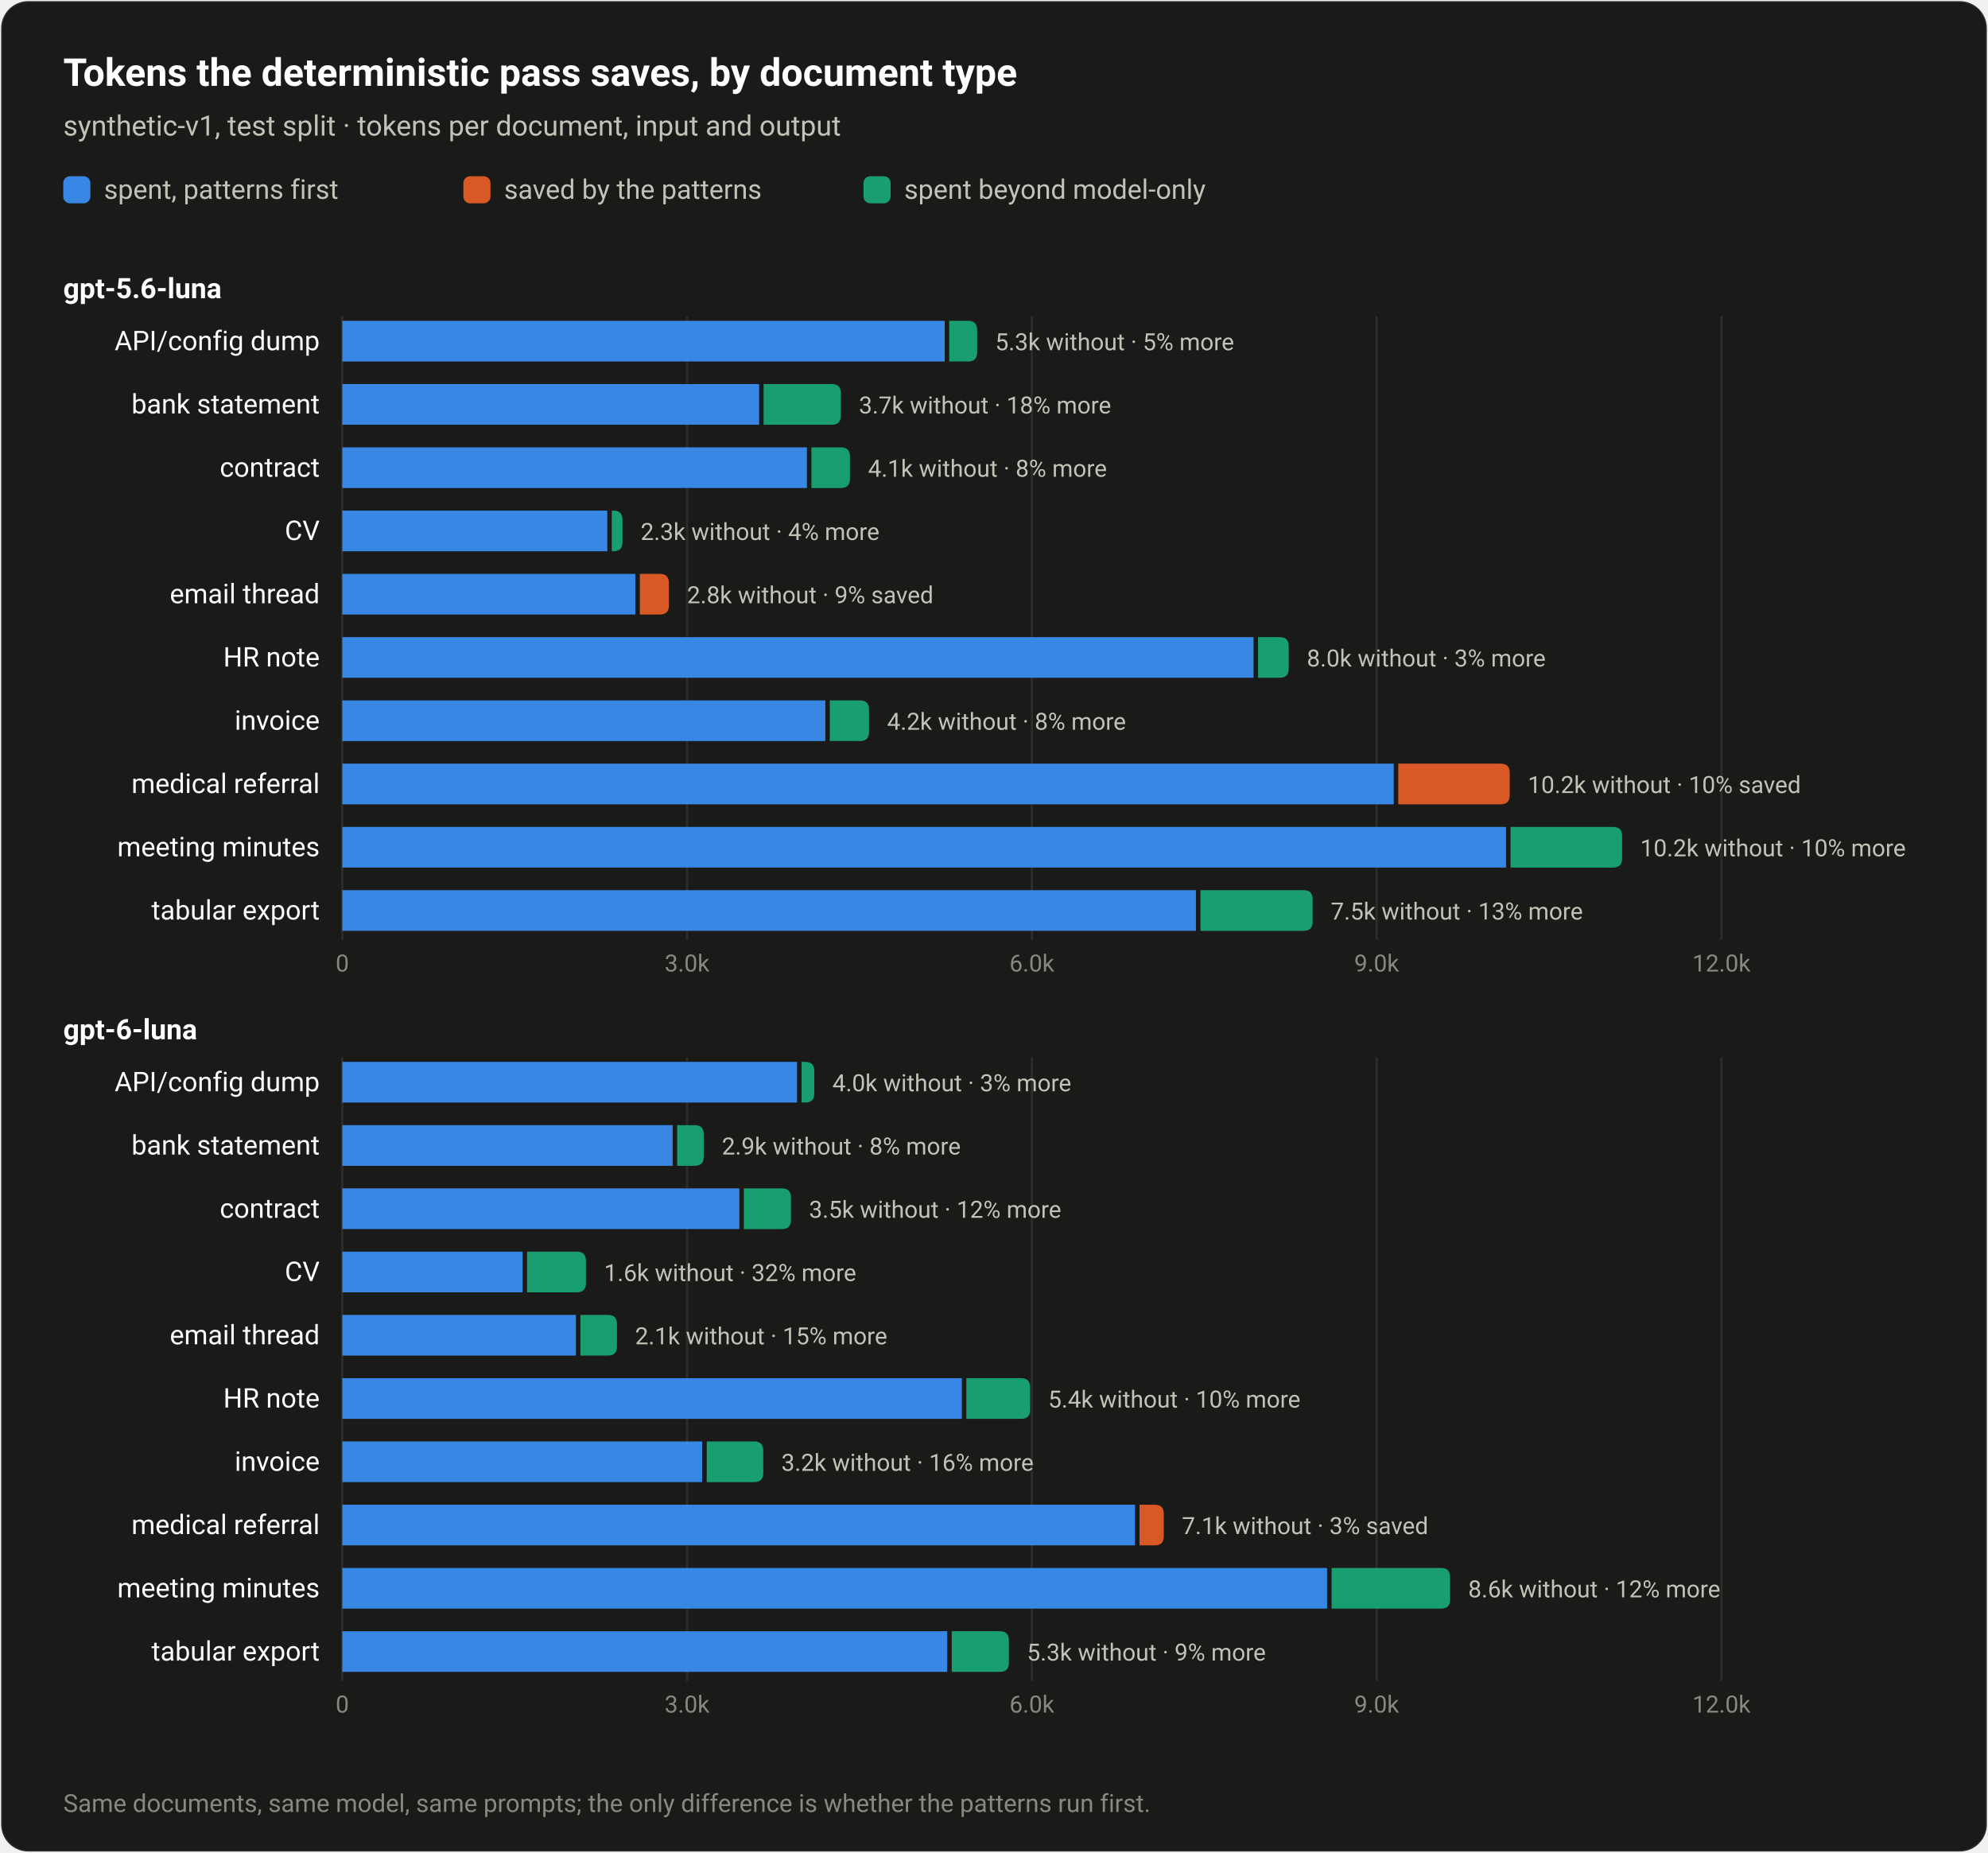
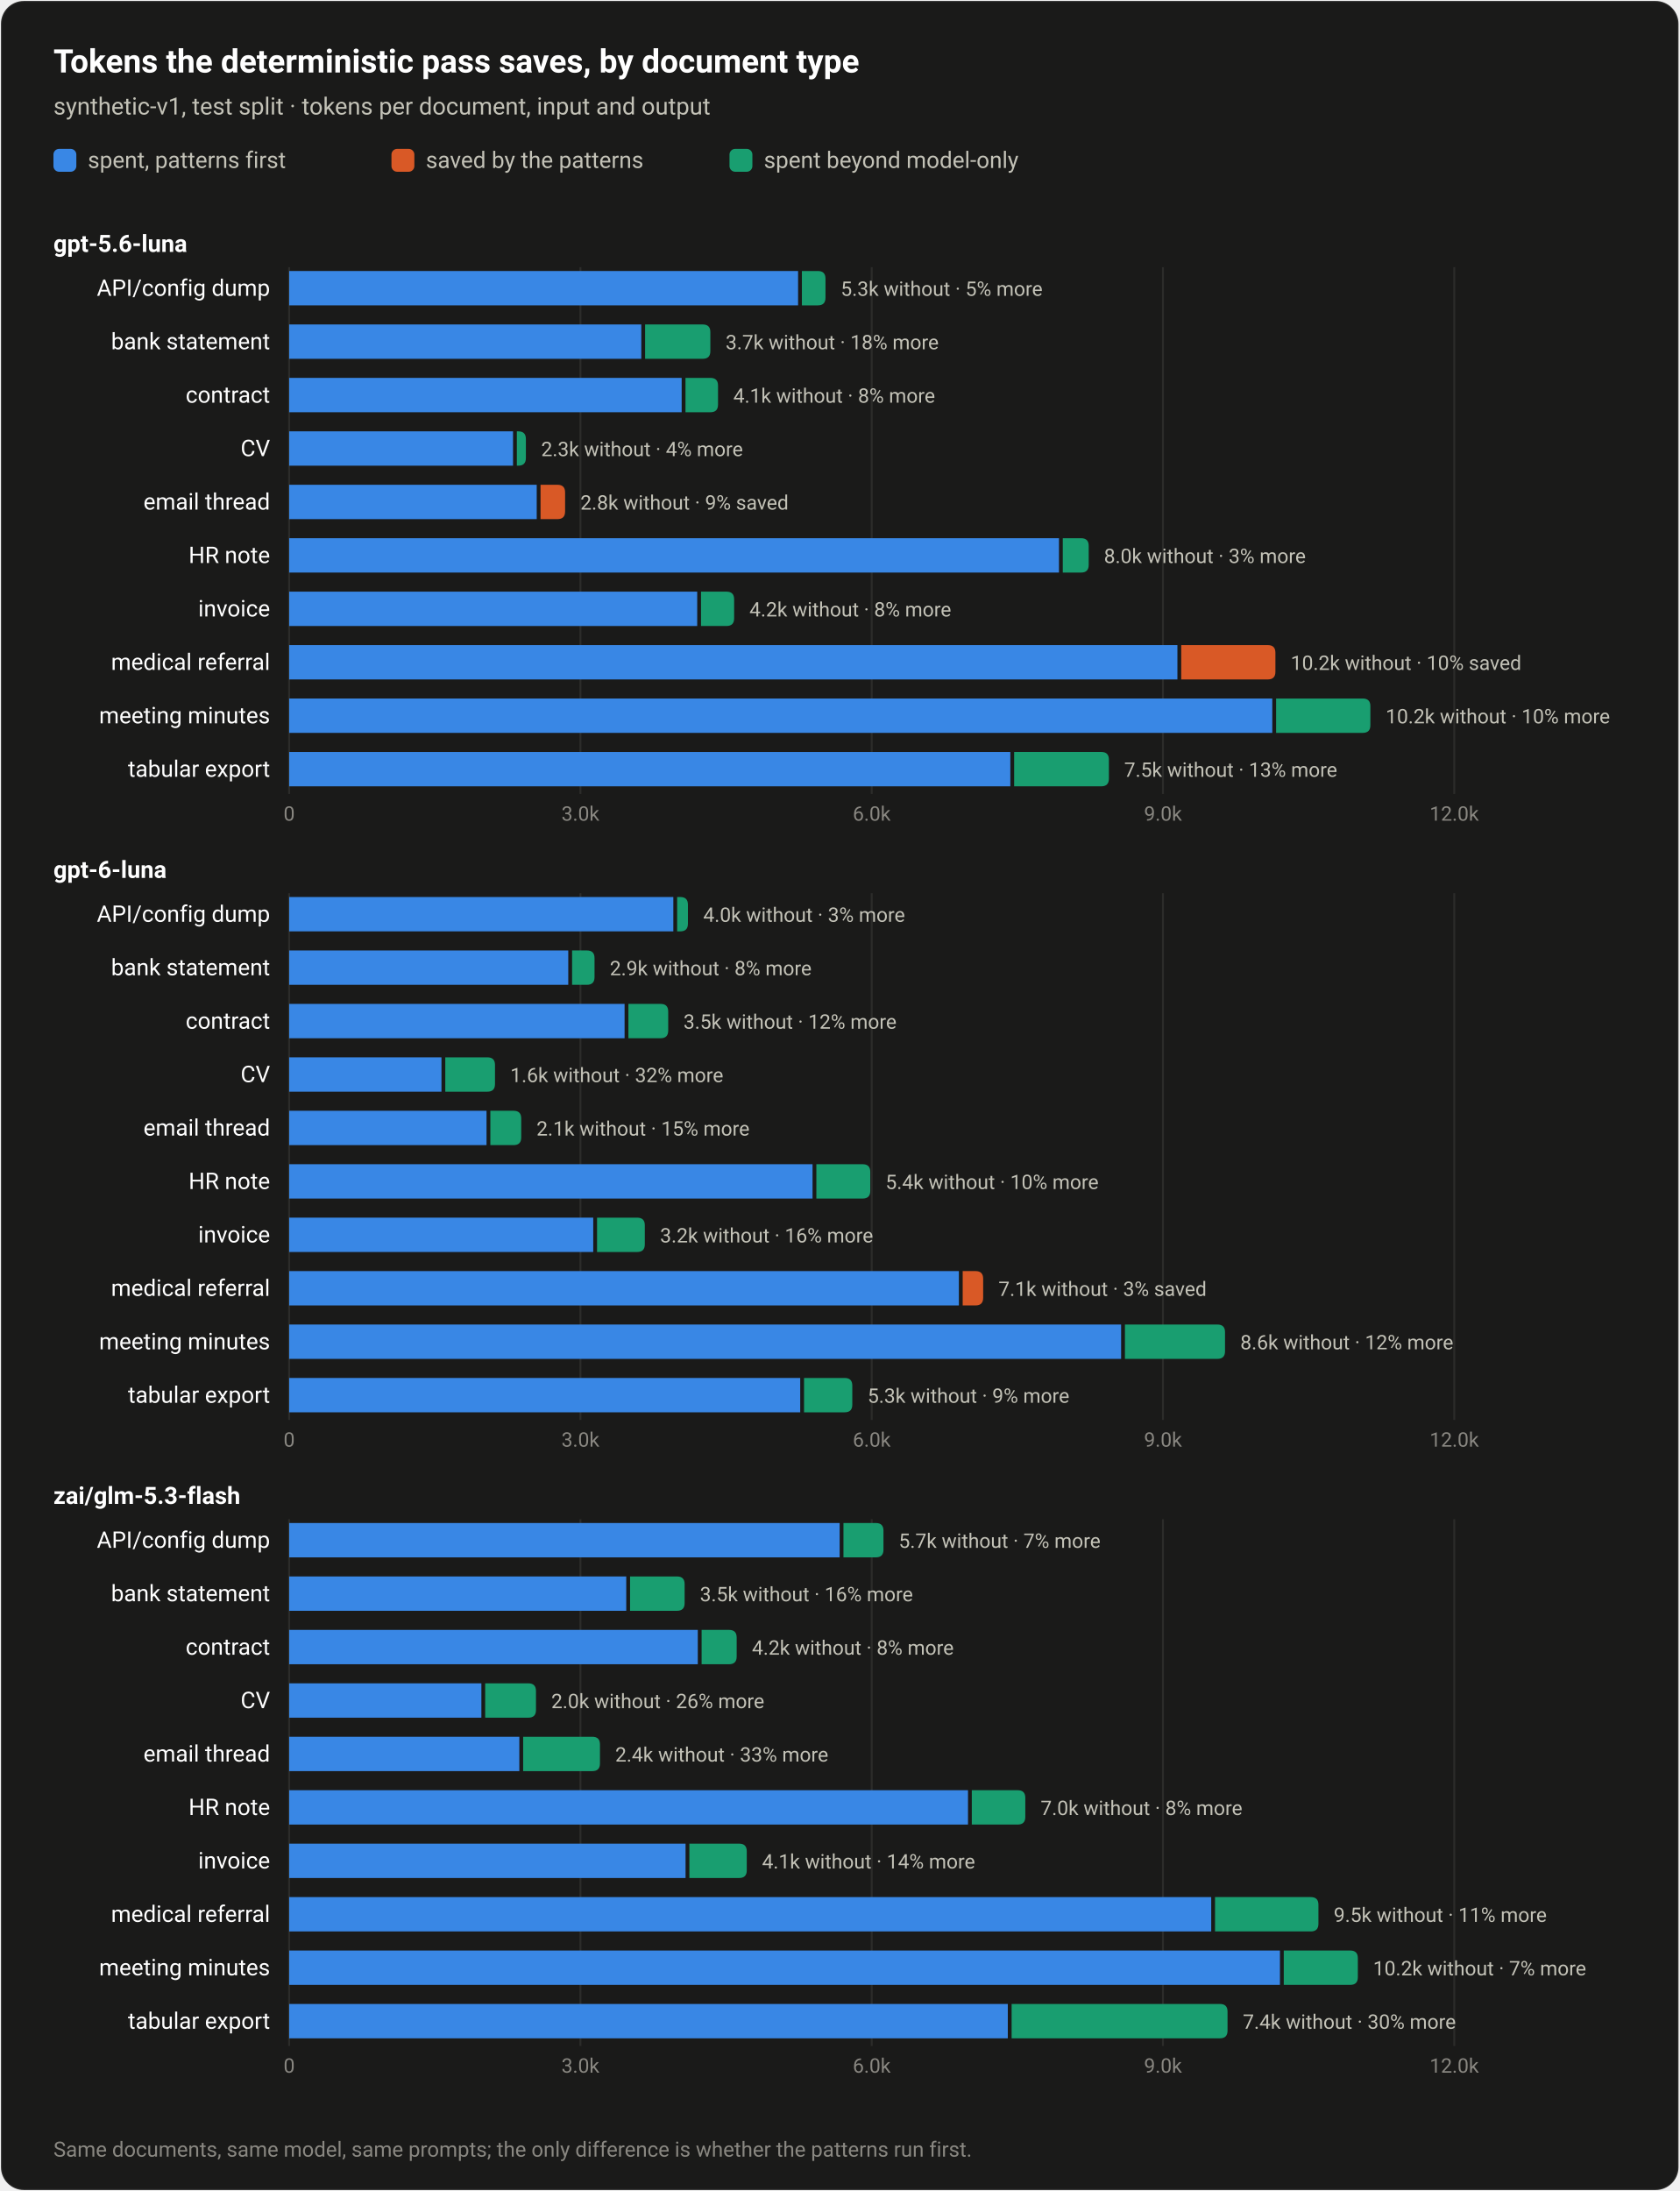
- <svg xmlns="http://www.w3.org/2000/svg" width="880" height="820" viewBox="0 0 880 820" role="img" aria-labelledby="t d" font-family="system-ui, -apple-system, &quot;Segoe UI&quot;, Roboto, sans-serif">
-   <rect x="0.5" y="0.5" width="879" height="819" rx="12" fill="#1a1a19" stroke="rgba(255,255,255,0.10)" />
+ <svg xmlns="http://www.w3.org/2000/svg" width="880" height="1148" viewBox="0 0 880 1148" role="img" aria-labelledby="t d" font-family="system-ui, -apple-system, &quot;Segoe UI&quot;, Roboto, sans-serif">
+   <rect x="0.5" y="0.5" width="879" height="1147" rx="12" fill="#1a1a19" stroke="rgba(255,255,255,0.10)" />
  <text x="28" y="38" font-size="17" font-weight="600" fill="#ffffff">Tokens the deterministic pass saves, by document type</text>
  <text x="28" y="60" font-size="12.5" fill="#c3c2b7">synthetic-v1, test split · tokens per document, input and output</text>
  <rect x="28" y="78" width="12" height="12" rx="3" fill="#3987e5" />
  <text x="46" y="88" font-size="12" fill="#c3c2b7">spent, patterns first</text>
  <rect x="205.12" y="78" width="12" height="12" rx="3" fill="#d95926" />
  <text x="223.12" y="88" font-size="12" fill="#c3c2b7">saved by the patterns</text>
  <rect x="382.24" y="78" width="12" height="12" rx="3" fill="#199e70" />
  <text x="400.24" y="88" font-size="12" fill="#c3c2b7">spent beyond model-only</text>
  <text x="28" y="132" font-size="12.5" font-weight="600" fill="#ffffff">gpt-5.6-luna</text>
  <line x1="151.52" y1="140" x2="151.52" y2="416" stroke="#2c2c2a" />
  <line x1="304.14" y1="140" x2="304.14" y2="416" stroke="#2c2c2a" />
  <line x1="456.76" y1="140" x2="456.76" y2="416" stroke="#2c2c2a" />
  <line x1="609.38" y1="140" x2="609.38" y2="416" stroke="#2c2c2a" />
  <line x1="762" y1="140" x2="762" y2="416" stroke="#2c2c2a" />
  <text x="141.52" y="155" font-size="12" fill="#ffffff" text-anchor="end">API/config dump</text>
  <g>
    <path d="M151.52 142H418.18V160H151.52Z" fill="#3987e5" />
  </g>
  <g>
    <path d="M420.18 142H428.54Q432.54 142 432.54 146V156Q432.54 160 428.54 160H420.18Z" fill="#199e70" />
  </g>
  <text x="440.54" y="155" font-size="10.5" fill="#c3c2b7">5.3k without · 5% more</text>
  <text x="141.52" y="183" font-size="12" fill="#ffffff" text-anchor="end">bank statement</text>
  <g>
    <path d="M151.52 170H336.02V188H151.52Z" fill="#3987e5" />
  </g>
  <g>
    <path d="M338.02 170H368.21Q372.21 170 372.21 174V184Q372.21 188 368.21 188H338.02Z" fill="#199e70" />
  </g>
  <text x="380.21" y="183" font-size="10.5" fill="#c3c2b7">3.7k without · 18% more</text>
  <text x="141.52" y="211" font-size="12" fill="#ffffff" text-anchor="end">contract</text>
  <g>
    <path d="M151.52 198H357.18V216H151.52Z" fill="#3987e5" />
  </g>
  <g>
    <path d="M359.18 198H372.23Q376.23 198 376.23 202V212Q376.23 216 372.23 216H359.18Z" fill="#199e70" />
  </g>
  <text x="384.23" y="211" font-size="10.5" fill="#c3c2b7">4.1k without · 8% more</text>
  <text x="141.52" y="239" font-size="12" fill="#ffffff" text-anchor="end">CV</text>
  <g>
    <path d="M151.52 226H268.82V244H151.52Z" fill="#3987e5" />
  </g>
  <g>
    <path d="M270.82 226H271.55Q275.55 226 275.55 230V240Q275.55 244 271.55 244H270.82Z" fill="#199e70" />
  </g>
  <text x="283.55" y="239" font-size="10.5" fill="#c3c2b7">2.3k without · 4% more</text>
  <text x="141.52" y="267" font-size="12" fill="#ffffff" text-anchor="end">email thread</text>
  <g>
    <path d="M151.52 254H281.23V272H151.52Z" fill="#3987e5" />
  </g>
  <g>
    <path d="M283.23 254H292.1Q296.1 254 296.1 258V268Q296.1 272 292.1 272H283.23Z" fill="#d95926" />
  </g>
  <text x="304.1" y="267" font-size="10.5" fill="#c3c2b7">2.8k without · 9% saved</text>
  <text x="141.52" y="295" font-size="12" fill="#ffffff" text-anchor="end">HR note</text>
  <g>
    <path d="M151.52 282H554.88V300H151.52Z" fill="#3987e5" />
  </g>
  <g>
    <path d="M556.88 282H566.46Q570.46 282 570.46 286V296Q570.46 300 566.46 300H556.88Z" fill="#199e70" />
  </g>
  <text x="578.46" y="295" font-size="10.5" fill="#c3c2b7">8.0k without · 3% more</text>
  <text x="141.52" y="323" font-size="12" fill="#ffffff" text-anchor="end">invoice</text>
  <g>
    <path d="M151.52 310H365.32V328H151.52Z" fill="#3987e5" />
  </g>
  <g>
    <path d="M367.32 310H380.67Q384.67 310 384.67 314V324Q384.67 328 380.67 328H367.32Z" fill="#199e70" />
  </g>
  <text x="392.67" y="323" font-size="10.5" fill="#c3c2b7">4.2k without · 8% more</text>
  <text x="141.52" y="351" font-size="12" fill="#ffffff" text-anchor="end">medical referral</text>
  <g>
    <path d="M151.52 338H616.94V356H151.52Z" fill="#3987e5" />
  </g>
  <g>
    <path d="M618.94 338H664.29Q668.29 338 668.29 342V352Q668.29 356 664.29 356H618.94Z" fill="#d95926" />
  </g>
  <text x="676.29" y="351" font-size="10.5" fill="#c3c2b7">10.2k without · 10% saved</text>
  <text x="141.52" y="379" font-size="12" fill="#ffffff" text-anchor="end">meeting minutes</text>
  <g>
    <path d="M151.52 366H666.65V384H151.52Z" fill="#3987e5" />
  </g>
  <g>
    <path d="M668.65 366H714.05Q718.05 366 718.05 370V380Q718.05 384 714.05 384H668.65Z" fill="#199e70" />
  </g>
  <text x="726.05" y="379" font-size="10.5" fill="#c3c2b7">10.2k without · 10% more</text>
  <text x="141.52" y="407" font-size="12" fill="#ffffff" text-anchor="end">tabular export</text>
  <g>
    <path d="M151.52 394H529.39V412H151.52Z" fill="#3987e5" />
  </g>
  <g>
    <path d="M531.39 394H577.04Q581.04 394 581.04 398V408Q581.04 412 577.04 412H531.39Z" fill="#199e70" />
  </g>
  <text x="589.04" y="407" font-size="10.5" fill="#c3c2b7">7.5k without · 13% more</text>
  <text x="151.52" y="430" font-size="10.5" fill="#898781" text-anchor="middle">0</text>
  <text x="304.14" y="430" font-size="10.5" fill="#898781" text-anchor="middle">3.0k</text>
  <text x="456.76" y="430" font-size="10.5" fill="#898781" text-anchor="middle">6.0k</text>
  <text x="609.38" y="430" font-size="10.5" fill="#898781" text-anchor="middle">9.0k</text>
  <text x="762" y="430" font-size="10.5" fill="#898781" text-anchor="middle">12.0k</text>
  <text x="28" y="460" font-size="12.5" font-weight="600" fill="#ffffff">gpt-6-luna</text>
  <line x1="151.52" y1="468" x2="151.52" y2="744" stroke="#2c2c2a" />
  <line x1="304.14" y1="468" x2="304.14" y2="744" stroke="#2c2c2a" />
  <line x1="456.76" y1="468" x2="456.76" y2="744" stroke="#2c2c2a" />
  <line x1="609.38" y1="468" x2="609.38" y2="744" stroke="#2c2c2a" />
  <line x1="762" y1="468" x2="762" y2="744" stroke="#2c2c2a" />
  <text x="141.52" y="483" font-size="12" fill="#ffffff" text-anchor="end">API/config dump</text>
  <g>
    <path d="M151.52 470H352.81V488H151.52Z" fill="#3987e5" />
  </g>
  <g>
    <path d="M354.81 470H356.46Q360.46 470 360.46 474V484Q360.46 488 356.46 488H354.81Z" fill="#199e70" />
  </g>
  <text x="368.46" y="483" font-size="10.5" fill="#c3c2b7">4.0k without · 3% more</text>
  <text x="141.52" y="511" font-size="12" fill="#ffffff" text-anchor="end">bank statement</text>
  <g>
    <path d="M151.52 498H297.76V516H151.52Z" fill="#3987e5" />
  </g>
  <g>
    <path d="M299.76 498H307.52Q311.52 498 311.52 502V512Q311.52 516 307.52 516H299.76Z" fill="#199e70" />
  </g>
  <text x="319.52" y="511" font-size="10.5" fill="#c3c2b7">2.9k without · 8% more</text>
  <text x="141.52" y="539" font-size="12" fill="#ffffff" text-anchor="end">contract</text>
  <g>
    <path d="M151.52 526H327.27V544H151.52Z" fill="#3987e5" />
  </g>
  <g>
    <path d="M329.27 526H346.13Q350.13 526 350.13 530V540Q350.13 544 346.13 544H329.27Z" fill="#199e70" />
  </g>
  <text x="358.13" y="539" font-size="10.5" fill="#c3c2b7">3.5k without · 12% more</text>
  <text x="141.52" y="567" font-size="12" fill="#ffffff" text-anchor="end">CV</text>
  <g>
    <path d="M151.52 554H231.32V572H151.52Z" fill="#3987e5" />
  </g>
  <g>
    <path d="M233.32 554H255.37Q259.37 554 259.37 558V568Q259.37 572 255.37 572H233.32Z" fill="#199e70" />
  </g>
  <text x="267.37" y="567" font-size="10.5" fill="#c3c2b7">1.6k without · 32% more</text>
  <text x="141.52" y="595" font-size="12" fill="#ffffff" text-anchor="end">email thread</text>
  <g>
    <path d="M151.52 582H254.93V600H151.52Z" fill="#3987e5" />
  </g>
  <g>
    <path d="M256.93 582H269.11Q273.11 582 273.11 586V596Q273.11 600 269.11 600H256.93Z" fill="#199e70" />
  </g>
  <text x="281.11" y="595" font-size="10.5" fill="#c3c2b7">2.1k without · 15% more</text>
  <text x="141.52" y="623" font-size="12" fill="#ffffff" text-anchor="end">HR note</text>
  <g>
    <path d="M151.52 610H425.76V628H151.52Z" fill="#3987e5" />
  </g>
  <g>
    <path d="M427.76 610H452Q456 610 456 614V624Q456 628 452 628H427.76Z" fill="#199e70" />
  </g>
  <text x="464" y="623" font-size="10.5" fill="#c3c2b7">5.4k without · 10% more</text>
  <text x="141.52" y="651" font-size="12" fill="#ffffff" text-anchor="end">invoice</text>
  <g>
    <path d="M151.52 638H310.84V656H151.52Z" fill="#3987e5" />
  </g>
  <g>
    <path d="M312.84 638H333.87Q337.87 638 337.87 642V652Q337.87 656 333.87 656H312.84Z" fill="#199e70" />
  </g>
  <text x="345.87" y="651" font-size="10.5" fill="#c3c2b7">3.2k without · 16% more</text>
  <text x="141.52" y="679" font-size="12" fill="#ffffff" text-anchor="end">medical referral</text>
  <g>
    <path d="M151.52 666H502.43V684H151.52Z" fill="#3987e5" />
  </g>
  <g>
    <path d="M504.43 666H511.16Q515.16 666 515.16 670V680Q515.16 684 511.16 684H504.43Z" fill="#d95926" />
  </g>
  <text x="523.16" y="679" font-size="10.5" fill="#c3c2b7">7.1k without · 3% saved</text>
  <text x="141.52" y="707" font-size="12" fill="#ffffff" text-anchor="end">meeting minutes</text>
  <g>
    <path d="M151.52 694H587.44V712H151.52Z" fill="#3987e5" />
  </g>
  <g>
    <path d="M589.44 694H637.89Q641.89 694 641.89 698V708Q641.89 712 637.89 712H589.44Z" fill="#199e70" />
  </g>
  <text x="649.89" y="707" font-size="10.5" fill="#c3c2b7">8.6k without · 12% more</text>
  <text x="141.52" y="735" font-size="12" fill="#ffffff" text-anchor="end">tabular export</text>
  <g>
    <path d="M151.52 722H419.3V740H151.52Z" fill="#3987e5" />
  </g>
  <g>
    <path d="M421.3 722H442.59Q446.59 722 446.59 726V736Q446.59 740 442.59 740H421.3Z" fill="#199e70" />
  </g>
  <text x="454.59" y="735" font-size="10.5" fill="#c3c2b7">5.3k without · 9% more</text>
  <text x="151.52" y="758" font-size="10.5" fill="#898781" text-anchor="middle">0</text>
  <text x="304.14" y="758" font-size="10.5" fill="#898781" text-anchor="middle">3.0k</text>
  <text x="456.76" y="758" font-size="10.5" fill="#898781" text-anchor="middle">6.0k</text>
  <text x="609.38" y="758" font-size="10.5" fill="#898781" text-anchor="middle">9.0k</text>
  <text x="762" y="758" font-size="10.5" fill="#898781" text-anchor="middle">12.0k</text>
-   <text x="28" y="802" font-size="11" fill="#898781">Same documents, same model, same prompts; the only difference is whether the patterns run first.</text>
+   <text x="28" y="788" font-size="12.5" font-weight="600" fill="#ffffff">zai/glm-5.3-flash</text>
+   <line x1="151.52" y1="796" x2="151.52" y2="1072" stroke="#2c2c2a" />
+   <line x1="304.14" y1="796" x2="304.14" y2="1072" stroke="#2c2c2a" />
+   <line x1="456.76" y1="796" x2="456.76" y2="1072" stroke="#2c2c2a" />
+   <line x1="609.38" y1="796" x2="609.38" y2="1072" stroke="#2c2c2a" />
+   <line x1="762" y1="796" x2="762" y2="1072" stroke="#2c2c2a" />
+   <text x="141.52" y="811" font-size="12" fill="#ffffff" text-anchor="end">API/config dump</text>
+   <g>
+     <path d="M151.52 798H439.96V816H151.52Z" fill="#3987e5" />
+   </g>
+   <g>
+     <path d="M441.96 798H458.92Q462.92 798 462.92 802V812Q462.92 816 458.92 816H441.96Z" fill="#199e70" />
+   </g>
+   <text x="470.92" y="811" font-size="10.5" fill="#c3c2b7">5.7k without · 7% more</text>
+   <text x="141.52" y="839" font-size="12" fill="#ffffff" text-anchor="end">bank statement</text>
+   <g>
+     <path d="M151.52 826H328.14V844H151.52Z" fill="#3987e5" />
+   </g>
+   <g>
+     <path d="M330.14 826H354.73Q358.73 826 358.73 830V840Q358.73 844 354.73 844H330.14Z" fill="#199e70" />
+   </g>
+   <text x="366.73" y="839" font-size="10.5" fill="#c3c2b7">3.5k without · 16% more</text>
+   <text x="141.52" y="867" font-size="12" fill="#ffffff" text-anchor="end">contract</text>
+   <g>
+     <path d="M151.52 854H365.63V872H151.52Z" fill="#3987e5" />
+   </g>
+   <g>
+     <path d="M367.63 854H382Q386 854 386 858V868Q386 872 382 872H367.63Z" fill="#199e70" />
+   </g>
+   <text x="394" y="867" font-size="10.5" fill="#c3c2b7">4.2k without · 8% more</text>
+   <text x="141.52" y="895" font-size="12" fill="#ffffff" text-anchor="end">CV</text>
+   <g>
+     <path d="M151.52 882H252.23V900H151.52Z" fill="#3987e5" />
+   </g>
+   <g>
+     <path d="M254.23 882H276.84Q280.84 882 280.84 886V896Q280.84 900 276.84 900H254.23Z" fill="#199e70" />
+   </g>
+   <text x="288.84" y="895" font-size="10.5" fill="#c3c2b7">2.0k without · 26% more</text>
+   <text x="141.52" y="923" font-size="12" fill="#ffffff" text-anchor="end">email thread</text>
+   <g>
+     <path d="M151.52 910H272.12V928H151.52Z" fill="#3987e5" />
+   </g>
+   <g>
+     <path d="M274.12 910H310.37Q314.37 910 314.37 914V924Q314.37 928 310.37 928H274.12Z" fill="#199e70" />
+   </g>
+   <text x="322.37" y="923" font-size="10.5" fill="#c3c2b7">2.4k without · 33% more</text>
+   <text x="141.52" y="951" font-size="12" fill="#ffffff" text-anchor="end">HR note</text>
+   <g>
+     <path d="M151.52 938H507.21V956H151.52Z" fill="#3987e5" />
+   </g>
+   <g>
+     <path d="M509.21 938H533.24Q537.24 938 537.24 942V952Q537.24 956 533.24 956H509.21Z" fill="#199e70" />
+   </g>
+   <text x="545.24" y="951" font-size="10.5" fill="#c3c2b7">7.0k without · 8% more</text>
+   <text x="141.52" y="979" font-size="12" fill="#ffffff" text-anchor="end">invoice</text>
+   <g>
+     <path d="M151.52 966H359.22V984H151.52Z" fill="#3987e5" />
+   </g>
+   <g>
+     <path d="M361.22 966H387.29Q391.29 966 391.29 970V980Q391.29 984 387.29 984H361.22Z" fill="#199e70" />
+   </g>
+   <text x="399.29" y="979" font-size="10.5" fill="#c3c2b7">4.1k without · 14% more</text>
+   <text x="141.52" y="1007" font-size="12" fill="#ffffff" text-anchor="end">medical referral</text>
+   <g>
+     <path d="M151.52 994H634.65V1012H151.52Z" fill="#3987e5" />
+   </g>
+   <g>
+     <path d="M636.65 994H686.83Q690.83 994 690.83 998V1008Q690.83 1012 686.83 1012H636.65Z" fill="#199e70" />
+   </g>
+   <text x="698.83" y="1007" font-size="10.5" fill="#c3c2b7">9.5k without · 11% more</text>
+   <text x="141.52" y="1035" font-size="12" fill="#ffffff" text-anchor="end">meeting minutes</text>
+   <g>
+     <path d="M151.52 1022H670.67V1040H151.52Z" fill="#3987e5" />
+   </g>
+   <g>
+     <path d="M672.67 1022H707.48Q711.48 1022 711.48 1026V1036Q711.48 1040 707.48 1040H672.67Z" fill="#199e70" />
+   </g>
+   <text x="719.48" y="1035" font-size="10.5" fill="#c3c2b7">10.2k without · 7% more</text>
+   <text x="141.52" y="1063" font-size="12" fill="#ffffff" text-anchor="end">tabular export</text>
+   <g>
+     <path d="M151.52 1050H528.07V1068H151.52Z" fill="#3987e5" />
+   </g>
+   <g>
+     <path d="M530.07 1050H639.21Q643.21 1050 643.21 1054V1064Q643.21 1068 639.21 1068H530.07Z" fill="#199e70" />
+   </g>
+   <text x="651.21" y="1063" font-size="10.5" fill="#c3c2b7">7.4k without · 30% more</text>
+   <text x="151.52" y="1086" font-size="10.5" fill="#898781" text-anchor="middle">0</text>
+   <text x="304.14" y="1086" font-size="10.5" fill="#898781" text-anchor="middle">3.0k</text>
+   <text x="456.76" y="1086" font-size="10.5" fill="#898781" text-anchor="middle">6.0k</text>
+   <text x="609.38" y="1086" font-size="10.5" fill="#898781" text-anchor="middle">9.0k</text>
+   <text x="762" y="1086" font-size="10.5" fill="#898781" text-anchor="middle">12.0k</text>
+   <text x="28" y="1130" font-size="11" fill="#898781">Same documents, same model, same prompts; the only difference is whether the patterns run first.</text>
</svg>
